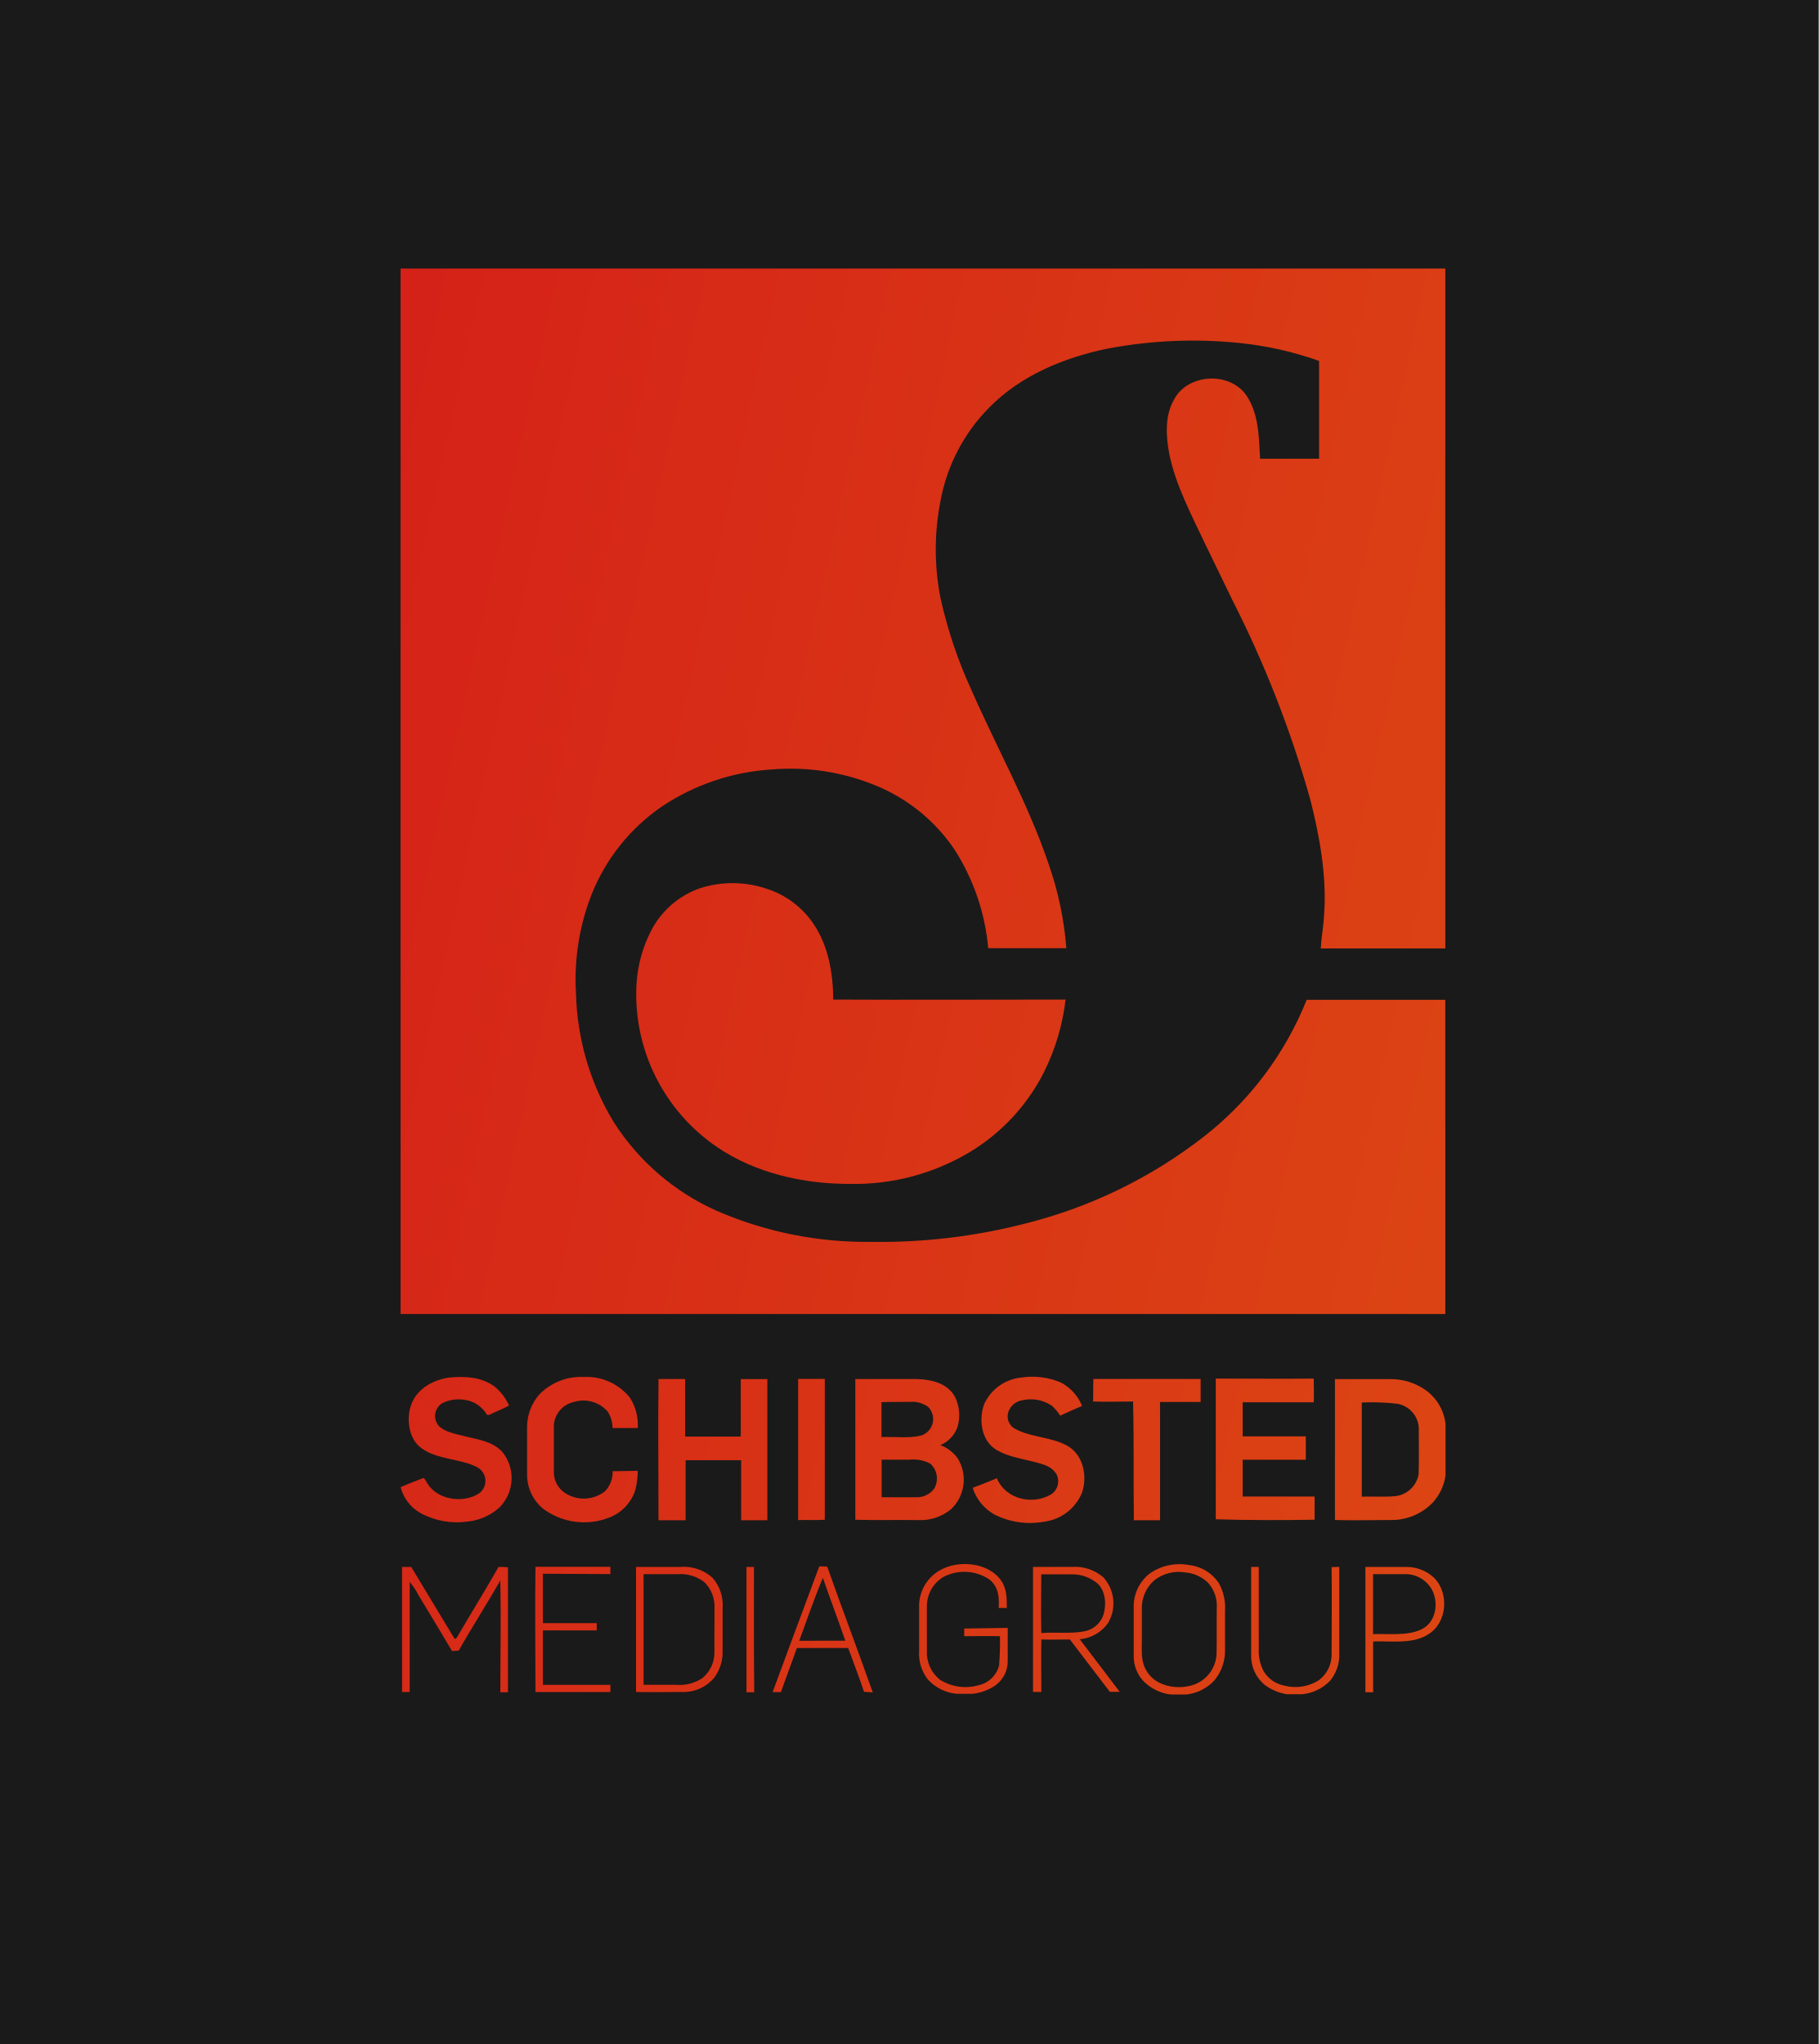
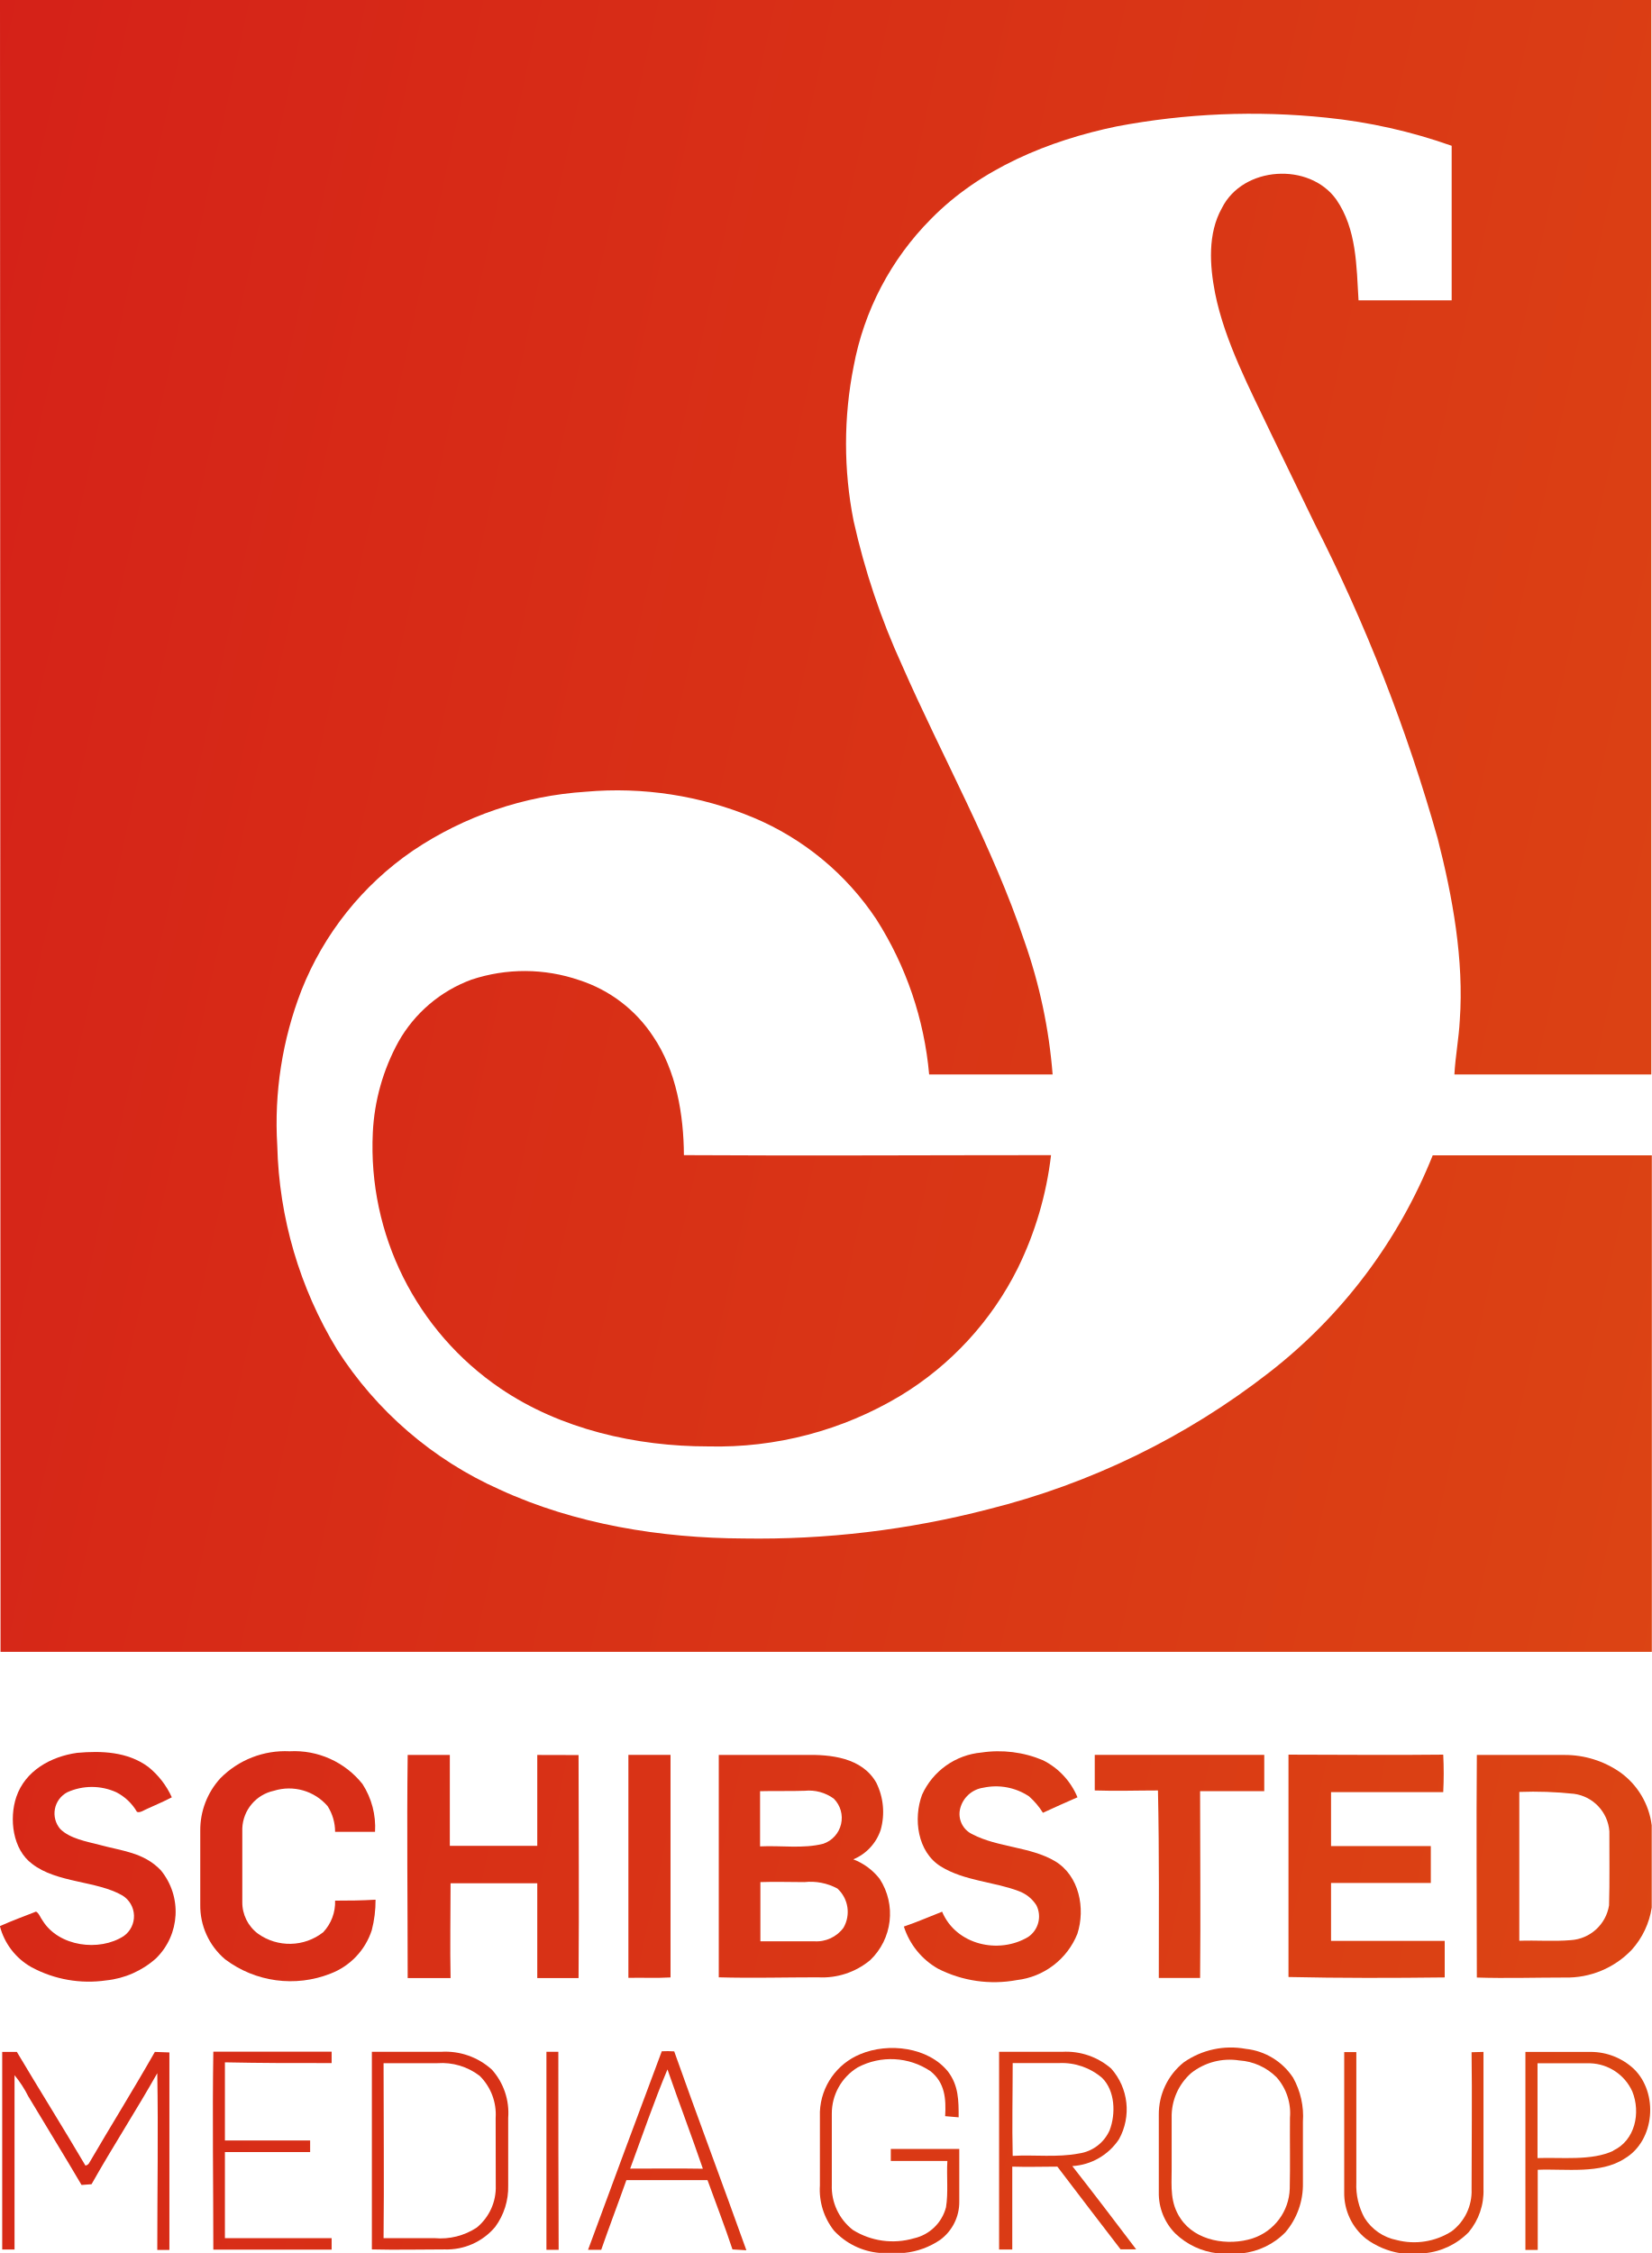
- <svg xmlns="http://www.w3.org/2000/svg" xmlns:xlink="http://www.w3.org/1999/xlink" viewBox="0 0 272.87 306.65">
+ <svg xmlns="http://www.w3.org/2000/svg" xmlns:xlink="http://www.w3.org/1999/xlink" viewBox="0 0 156.75 213.88">
  <defs>
-     <style>.cls-1{fill:#1a1a1a;}.cls-2{fill:url(#New_Gradient_Swatch_1);}.cls-3{fill:url(#New_Gradient_Swatch_1-2);}.cls-4{fill:url(#New_Gradient_Swatch_1-3);}.cls-5{fill:url(#New_Gradient_Swatch_1-4);}.cls-6{fill:url(#New_Gradient_Swatch_1-5);}.cls-7{fill:url(#New_Gradient_Swatch_1-6);}.cls-8{fill:url(#New_Gradient_Swatch_1-7);}.cls-9{fill:url(#New_Gradient_Swatch_1-8);}.cls-10{fill:url(#New_Gradient_Swatch_1-9);}.cls-11{fill:url(#New_Gradient_Swatch_1-10);}.cls-12{fill:url(#New_Gradient_Swatch_1-11);}.cls-13{fill:url(#New_Gradient_Swatch_1-12);}.cls-14{fill:url(#New_Gradient_Swatch_1-13);}.cls-15{fill:url(#New_Gradient_Swatch_1-14);}.cls-16{fill:url(#New_Gradient_Swatch_1-15);}.cls-17{fill:url(#New_Gradient_Swatch_1-16);}.cls-18{fill:url(#New_Gradient_Swatch_1-17);}.cls-19{fill:url(#New_Gradient_Swatch_1-18);}.cls-20{fill:url(#New_Gradient_Swatch_1-19);}.cls-21{fill:url(#New_Gradient_Swatch_1-20);}.cls-22{fill:url(#New_Gradient_Swatch_1-21);}</style>
-     <linearGradient id="New_Gradient_Swatch_1" x1="-20.75" y1="124.94" x2="1775.77" y2="517.22" gradientUnits="userSpaceOnUse">
+     <style>.cls-1{fill:url(#New_Gradient_Swatch_1);}.cls-2{fill:url(#New_Gradient_Swatch_1-2);}.cls-3{fill:url(#New_Gradient_Swatch_1-3);}.cls-4{fill:url(#New_Gradient_Swatch_1-4);}.cls-5{fill:url(#New_Gradient_Swatch_1-5);}.cls-6{fill:url(#New_Gradient_Swatch_1-6);}.cls-7{fill:url(#New_Gradient_Swatch_1-7);}.cls-8{fill:url(#New_Gradient_Swatch_1-8);}.cls-9{fill:url(#New_Gradient_Swatch_1-9);}.cls-10{fill:url(#New_Gradient_Swatch_1-10);}.cls-11{fill:url(#New_Gradient_Swatch_1-11);}.cls-12{fill:url(#New_Gradient_Swatch_1-12);}.cls-13{fill:url(#New_Gradient_Swatch_1-13);}.cls-14{fill:url(#New_Gradient_Swatch_1-14);}.cls-15{fill:url(#New_Gradient_Swatch_1-15);}.cls-16{fill:url(#New_Gradient_Swatch_1-16);}.cls-17{fill:url(#New_Gradient_Swatch_1-17);}.cls-18{fill:url(#New_Gradient_Swatch_1-18);}.cls-19{fill:url(#New_Gradient_Swatch_1-19);}.cls-20{fill:url(#New_Gradient_Swatch_1-20);}.cls-21{fill:url(#New_Gradient_Swatch_1-21);}</style>
+     <linearGradient id="New_Gradient_Swatch_1" x1="-80.85" y1="84.65" x2="1715.66" y2="476.92" gradientUnits="userSpaceOnUse">
      <stop offset="0" stop-color="#d3161a" />
      <stop offset="0.23" stop-color="#e2640f" />
      <stop offset="0.42" stop-color="#ffcd0b" />
      <stop offset="0.45" stop-color="#fdcd0c" />
      <stop offset="0.48" stop-color="#f6cb0f" />
      <stop offset="0.51" stop-color="#e9c814" />
      <stop offset="0.53" stop-color="#d7c41a" />
      <stop offset="0.55" stop-color="#bebd22" />
      <stop offset="0.57" stop-color="#9bb529" />
      <stop offset="0.59" stop-color="#68aa31" />
      <stop offset="0.6" stop-color="#4fa534" />
      <stop offset="0.64" stop-color="#3e9937" />
      <stop offset="0.72" stop-color="#1b853a" />
      <stop offset="0.78" stop-color="#057e3b" />
      <stop offset="0.8" stop-color="#0a7e3f" />
      <stop offset="0.83" stop-color="#157f4a" />
      <stop offset="0.86" stop-color="#1f815f" />
      <stop offset="0.91" stop-color="#2a857d" />
      <stop offset="0.95" stop-color="#3789a2" />
      <stop offset="1" stop-color="#478dcb" />
    </linearGradient>
-     <linearGradient id="New_Gradient_Swatch_1-2" x1="-12.2" y1="85.81" x2="1784.32" y2="478.08" xlink:href="#New_Gradient_Swatch_1" />
-     <linearGradient id="New_Gradient_Swatch_1-3" x1="-35.96" y1="194.6" x2="1760.59" y2="586.88" xlink:href="#New_Gradient_Swatch_1" />
-     <linearGradient id="New_Gradient_Swatch_1-4" x1="-35.1" y1="190.7" x2="1761.31" y2="582.95" xlink:href="#New_Gradient_Swatch_1" />
-     <linearGradient id="New_Gradient_Swatch_1-5" x1="-32.04" y1="176.7" x2="1764.43" y2="568.96" xlink:href="#New_Gradient_Swatch_1" />
-     <linearGradient id="New_Gradient_Swatch_1-6" x1="-34.22" y1="186.65" x2="1762.31" y2="578.92" xlink:href="#New_Gradient_Swatch_1" />
-     <linearGradient id="New_Gradient_Swatch_1-7" x1="-33.55" y1="183.57" x2="1763" y2="575.85" xlink:href="#New_Gradient_Swatch_1" />
-     <linearGradient id="New_Gradient_Swatch_1-8" x1="-33.01" y1="181.11" x2="1763.48" y2="573.38" xlink:href="#New_Gradient_Swatch_1" />
-     <linearGradient id="New_Gradient_Swatch_1-9" x1="-31.12" y1="172.44" x2="1765.46" y2="564.72" xlink:href="#New_Gradient_Swatch_1" />
-     <linearGradient id="New_Gradient_Swatch_1-10" x1="-30.44" y1="169.36" x2="1766.06" y2="561.63" xlink:href="#New_Gradient_Swatch_1" />
-     <linearGradient id="New_Gradient_Swatch_1-11" x1="-29.75" y1="166.21" x2="1766.72" y2="558.48" xlink:href="#New_Gradient_Swatch_1" />
-     <linearGradient id="New_Gradient_Swatch_1-12" x1="-38.12" y1="204.55" x2="1758.33" y2="596.81" xlink:href="#New_Gradient_Swatch_1" />
-     <linearGradient id="New_Gradient_Swatch_1-13" x1="-36.66" y1="197.82" x2="1759.84" y2="590.09" xlink:href="#New_Gradient_Swatch_1" />
-     <linearGradient id="New_Gradient_Swatch_1-14" x1="-41.61" y1="220.49" x2="1754.88" y2="612.76" xlink:href="#New_Gradient_Swatch_1" />
-     <linearGradient id="New_Gradient_Swatch_1-15" x1="-40.8" y1="216.8" x2="1755.74" y2="609.08" xlink:href="#New_Gradient_Swatch_1" />
-     <linearGradient id="New_Gradient_Swatch_1-16" x1="-40.21" y1="214.01" x2="1756.44" y2="606.31" xlink:href="#New_Gradient_Swatch_1" />
-     <linearGradient id="New_Gradient_Swatch_1-17" x1="-39.26" y1="209.68" x2="1757.38" y2="601.98" xlink:href="#New_Gradient_Swatch_1" />
-     <linearGradient id="New_Gradient_Swatch_1-18" x1="-37.48" y1="201.68" x2="1758.89" y2="593.92" xlink:href="#New_Gradient_Swatch_1" />
-     <linearGradient id="New_Gradient_Swatch_1-19" x1="-39.56" y1="211.27" x2="1756.55" y2="603.45" xlink:href="#New_Gradient_Swatch_1" />
-     <linearGradient id="New_Gradient_Swatch_1-20" x1="-35.76" y1="193.79" x2="1760.63" y2="586.04" xlink:href="#New_Gradient_Swatch_1" />
-     <linearGradient id="New_Gradient_Swatch_1-21" x1="-35.22" y1="191.31" x2="1761.21" y2="583.57" xlink:href="#New_Gradient_Swatch_1" />
+     <linearGradient id="New_Gradient_Swatch_1-2" x1="-72.3" y1="45.52" x2="1724.21" y2="437.79" xlink:href="#New_Gradient_Swatch_1" />
+     <linearGradient id="New_Gradient_Swatch_1-3" x1="-96.06" y1="154.31" x2="1700.48" y2="546.59" xlink:href="#New_Gradient_Swatch_1" />
+     <linearGradient id="New_Gradient_Swatch_1-4" x1="-95.2" y1="150.41" x2="1701.21" y2="542.66" xlink:href="#New_Gradient_Swatch_1" />
+     <linearGradient id="New_Gradient_Swatch_1-5" x1="-92.14" y1="136.4" x2="1704.33" y2="528.67" xlink:href="#New_Gradient_Swatch_1" />
+     <linearGradient id="New_Gradient_Swatch_1-6" x1="-94.32" y1="146.36" x2="1702.2" y2="538.63" xlink:href="#New_Gradient_Swatch_1" />
+     <linearGradient id="New_Gradient_Swatch_1-7" x1="-93.65" y1="143.28" x2="1702.9" y2="535.56" xlink:href="#New_Gradient_Swatch_1" />
+     <linearGradient id="New_Gradient_Swatch_1-8" x1="-93.11" y1="140.82" x2="1703.38" y2="533.08" xlink:href="#New_Gradient_Swatch_1" />
+     <linearGradient id="New_Gradient_Swatch_1-9" x1="-91.23" y1="132.14" x2="1705.35" y2="524.43" xlink:href="#New_Gradient_Swatch_1" />
+     <linearGradient id="New_Gradient_Swatch_1-10" x1="-90.55" y1="129.07" x2="1705.95" y2="521.34" xlink:href="#New_Gradient_Swatch_1" />
+     <linearGradient id="New_Gradient_Swatch_1-11" x1="-89.85" y1="125.92" x2="1706.62" y2="518.18" xlink:href="#New_Gradient_Swatch_1" />
+     <linearGradient id="New_Gradient_Swatch_1-12" x1="-98.22" y1="164.26" x2="1698.23" y2="556.52" xlink:href="#New_Gradient_Swatch_1" />
+     <linearGradient id="New_Gradient_Swatch_1-13" x1="-96.76" y1="157.53" x2="1699.73" y2="549.8" xlink:href="#New_Gradient_Swatch_1" />
+     <linearGradient id="New_Gradient_Swatch_1-14" x1="-101.71" y1="180.2" x2="1694.77" y2="572.47" xlink:href="#New_Gradient_Swatch_1" />
+     <linearGradient id="New_Gradient_Swatch_1-15" x1="-100.91" y1="176.51" x2="1695.64" y2="568.79" xlink:href="#New_Gradient_Swatch_1" />
+     <linearGradient id="New_Gradient_Swatch_1-16" x1="-100.31" y1="173.72" x2="1696.34" y2="566.02" xlink:href="#New_Gradient_Swatch_1" />
+     <linearGradient id="New_Gradient_Swatch_1-17" x1="-99.36" y1="169.39" x2="1697.28" y2="561.69" xlink:href="#New_Gradient_Swatch_1" />
+     <linearGradient id="New_Gradient_Swatch_1-18" x1="-97.59" y1="161.38" x2="1698.79" y2="553.62" xlink:href="#New_Gradient_Swatch_1" />
+     <linearGradient id="New_Gradient_Swatch_1-19" x1="-99.66" y1="170.97" x2="1696.45" y2="563.16" xlink:href="#New_Gradient_Swatch_1" />
+     <linearGradient id="New_Gradient_Swatch_1-20" x1="-95.87" y1="153.5" x2="1700.53" y2="545.75" xlink:href="#New_Gradient_Swatch_1" />
+     <linearGradient id="New_Gradient_Swatch_1-21" x1="-95.33" y1="151.02" x2="1701.11" y2="543.27" xlink:href="#New_Gradient_Swatch_1" />
  </defs>
  <g id="Layer_2" data-name="Layer 2">
    <g id="Layer_1-2" data-name="Layer 1">
-       <rect class="cls-1" width="272.87" height="306.65" />
-       <path class="cls-2" d="M115.05,133.34a13.34,13.34,0,0,1,7.06,5.35c2.19,3.23,2.89,7.43,2.91,11.27,11.61.06,23.24,0,34.86,0a33,33,0,0,1-3.17,10.74,29.54,29.54,0,0,1-11.14,12.1,33.65,33.65,0,0,1-18.24,4.81c-6.84,0-14-1.62-19.71-5.5a27.72,27.72,0,0,1-12.13-24.29,20,20,0,0,1,2.43-8.62,13.21,13.21,0,0,1,6.94-5.89A16,16,0,0,1,115.05,133.34Z" />
-       <path class="cls-3" d="M60.1,40.29H216.85v102c-6.23,0-12.46,0-18.69,0,.1-1.71.43-3.41.51-5.13.41-5.72-.68-11.73-2.09-17.26A164.2,164.2,0,0,0,184.89,90q-2.05-4.23-4.1-8.46c-2-4.23-4.42-8.81-5.35-13.42-.5-2.63-.7-5.65.65-8.07,2-4,8.3-4.37,10.86-.81,1.94,2.81,1.92,6.31,2.11,9.58h8.85c0-4.88,0-9.78,0-14.67A50.46,50.46,0,0,0,186,51.46a68.58,68.58,0,0,0-19.92.86c-6.46,1.34-12.92,4-17.63,8.79a26.72,26.72,0,0,0-7.33,14,37.67,37.67,0,0,0,0,14.66,68.38,68.38,0,0,0,4.6,13.68c3.79,8.65,8.62,17.27,11.62,26.2a49.38,49.38,0,0,1,2.65,12.6c-3.9,0-7.81,0-11.72,0a32.89,32.89,0,0,0-5-14.71,26.19,26.19,0,0,0-11.75-9.64,33.62,33.62,0,0,0-15.89-2.45A33.27,33.27,0,0,0,99.3,121a29,29,0,0,0-10.57,13.27,35.05,35.05,0,0,0-2.31,14.76,39.05,39.05,0,0,0,5.68,19.34,35.42,35.42,0,0,0,15.43,13.28,56.29,56.29,0,0,0,23.16,4.66,87.45,87.45,0,0,0,23.22-2.77,71.93,71.93,0,0,0,26.69-13A49.14,49.14,0,0,0,196.05,150c6.93,0,13.87,0,20.8,0v47.13q-78.36,0-156.75,0Z" />
-       <path class="cls-4" d="M69.54,215.42c-1.21-.3-2.81-.59-3.71-1.5a2.25,2.25,0,0,1,.66-3.48,5.59,5.59,0,0,1,4.65,0,4.72,4.72,0,0,1,1.92,1.81c.29.14.76-.21,1-.3.78-.36,1.57-.67,2.32-1.08A7.91,7.91,0,0,0,74.19,208c-2-1.45-4.43-1.54-6.76-1.34-2.48.35-4.92,1.69-5.77,4.18-.7,2.07-.35,5,1.5,6.36,2.33,1.83,6.16,1.61,8.58,3a2.32,2.32,0,0,1,.13,3.85c-2.33,1.52-6.19,1-7.71-1.45-.2-.25-.35-.72-.63-.87-1.14.45-2.3.88-3.42,1.38a6.22,6.22,0,0,0,3,3.9,11.47,11.47,0,0,0,7.07,1.26,8.43,8.43,0,0,0,4.72-2.08,6.23,6.23,0,0,0,.46-8.38C73.73,216.13,71.69,216,69.54,215.42Z" />
-       <path class="cls-5" d="M91.92,220.72a4.14,4.14,0,0,1-1.14,3,5.14,5.14,0,0,1-6.2.13,3.72,3.72,0,0,1-1.48-3c0-2.35,0-4.69,0-7a3.82,3.82,0,0,1,3-3.52,4.82,4.82,0,0,1,5.09,1.46,4.67,4.67,0,0,1,.72,2.45h3.78a7.56,7.56,0,0,0-1.18-4.55,8.31,8.31,0,0,0-6.93-3.11A8.68,8.68,0,0,0,81,209.12a7.36,7.36,0,0,0-1.92,5c0,2.35,0,4.7,0,7a6.64,6.64,0,0,0,2.37,5.2,10.3,10.3,0,0,0,9.94,1.36,6.62,6.62,0,0,0,3.93-4.11,11.83,11.83,0,0,0,.36-2.91Z" />
-       <path class="cls-6" d="M162.37,223.87c.78-2.4.18-5.53-2.12-6.9s-5.45-1.3-7.84-2.55a2.12,2.12,0,0,1-1.17-2.42,2.64,2.64,0,0,1,2.21-1.94,5.65,5.65,0,0,1,4.33.81,7,7,0,0,1,1.3,1.51c1.08-.5,2.18-1,3.27-1.46a6.9,6.9,0,0,0-3.22-3.53,11,11,0,0,0-5.84-.73,6.86,6.86,0,0,0-5.63,4c-.84,2.28-.45,5.44,1.77,6.81s5.09,1.47,7.39,2.35a3.35,3.35,0,0,1,1.7,1.35,2.35,2.35,0,0,1-.78,3c-2.8,1.69-6.86.76-8.17-2.39-1.21.47-2.41,1-3.63,1.42a7,7,0,0,0,3.23,4,11.84,11.84,0,0,0,7.5,1.09A7.09,7.09,0,0,0,162.37,223.87Z" />
-       <path class="cls-7" d="M111.14,206.89c0,2.88,0,5.75,0,8.63H102.8c0-2.87,0-5.75,0-8.63-1.33,0-2.67,0-4,0-.08,7,0,14.12,0,21.18,1.36,0,2.71,0,4.07,0,0-3,0-6,0-9h8.33c0,3,0,6,0,9,1.31,0,2.62,0,3.93,0,0-7.06,0-14.12,0-21.18Q113.12,206.91,111.14,206.89Z" />
-       <path class="cls-8" d="M123.75,228c0-7,0-14.09,0-21.13-1.35,0-2.69,0-4,0,0,7.06,0,14.12,0,21.18C121.06,228,122.41,228.09,123.75,228Z" />
-       <path class="cls-9" d="M143.6,218.65a5.74,5.74,0,0,0-2.51-1.85,4.59,4.59,0,0,0,2.6-2.8,6.23,6.23,0,0,0-.42-4.47c-1.35-2.38-4.32-2.7-6.78-2.64-2.72,0-5.45,0-8.16,0,0,7,0,14.08,0,21.11,3.14.09,6.28,0,9.42.05a7.17,7.17,0,0,0,4.94-1.63A6.08,6.08,0,0,0,143.6,218.65Zm-7.11-8.33a4.06,4.06,0,0,1,2.77.75,2.6,2.6,0,0,1-1,4.28c-1.91.49-4,.15-6,.25,0-1.74,0-3.49,0-5.24C133.67,210.3,135.08,210.34,136.49,210.32Zm3.68,13a3.19,3.19,0,0,1-2.76,1.3c-1.71,0-3.42,0-5.13,0,0-1.88,0-3.75,0-5.63,1.39,0,2.79,0,4.18,0a5.35,5.35,0,0,1,3.13.6A3,3,0,0,1,140.17,223.32Z" />
-       <path class="cls-10" d="M170.12,228.07q2,0,3.93,0c0-5.91,0-11.83,0-17.74,2,0,4.06,0,6.09,0,0-1.15,0-2.3,0-3.45-5.36,0-10.74,0-16.09,0-.06,1.13,0,2.26-.05,3.38,2,.08,4,0,6,0C170.15,216.23,170.05,222.15,170.12,228.07Z" />
-       <path class="cls-11" d="M197.24,228c0-1.16,0-2.32,0-3.48H186.45V219h9.47v-3.51c-3.16,0-6.31,0-9.47,0v-5.11c3.55,0,7.1,0,10.66,0,.06-1.19,0-2.37,0-3.56-4.9.06-9.8,0-14.7,0,0,7,0,14.08,0,21.11C187.33,228.08,192.29,228.07,197.24,228Z" />
-       <path class="cls-12" d="M213.9,208.55a9.08,9.08,0,0,0-5.29-1.65c-2.78,0-5.55,0-8.32,0,0,7,0,14.09,0,21.14,2.78.08,5.56,0,8.35,0a8.57,8.57,0,0,0,6.36-2.65,7.64,7.64,0,0,0,1.88-4v-7.81A7.24,7.24,0,0,0,213.9,208.55Zm-1.05,12.62a4,4,0,0,1-3.63,3.3c-1.62.15-3.27,0-4.9.07V210.41a34.64,34.64,0,0,1,5.2.17,3.88,3.88,0,0,1,3.35,3.57C212.87,216.49,212.92,218.84,212.85,221.17Z" />
-       <path class="cls-13" d="M144.67,244.32v1.15c1.78,0,3.57-.05,5.36,0a42.94,42.94,0,0,1-.13,4.4,4.07,4.07,0,0,1-3.06,2.95,7.16,7.16,0,0,1-5.77-.79,5.19,5.19,0,0,1-2-4.3c0-2.24,0-4.48,0-6.73a5.12,5.12,0,0,1,2.46-4.41,6.75,6.75,0,0,1,6.92.37c1.37,1.11,1.48,2.62,1.39,4.27h1.22c0-1.59,0-3-1-4.32-1.87-2.36-5.68-2.79-8.33-1.68a6.19,6.19,0,0,0-3.83,5.46c0,2.34,0,4.69,0,7a6.27,6.27,0,0,0,1.34,4.3,6.69,6.69,0,0,0,4.29,2.12h2.4a7.43,7.43,0,0,0,3.4-1.25,4.43,4.43,0,0,0,1.87-3.64c0-1.66,0-3.31,0-5Z" />
-       <path class="cls-14" d="M178.36,234.79a7.78,7.78,0,0,0-5.88,1.29,6.24,6.24,0,0,0-2.38,5v7.33a5.4,5.4,0,0,0,1.58,3.92,6.91,6.91,0,0,0,4,1.89H178a6.78,6.78,0,0,0,4.14-2.05,6.9,6.9,0,0,0,1.66-4.67c0-1.94,0-3.88,0-5.81a7.48,7.48,0,0,0-.93-4.18A6.18,6.18,0,0,0,178.36,234.79Zm4.17,13.27a5.13,5.13,0,0,1-3.51,4.72c-2.32.75-5.43.27-6.86-1.89-1-1.48-.85-3-.84-4.66s0-3.26,0-4.89a5.51,5.51,0,0,1,1.86-4.25,5.91,5.91,0,0,1,4.56-1.2,5.61,5.61,0,0,1,3.55,1.6,5.23,5.23,0,0,1,1.27,3.85C182.53,243.58,182.58,245.82,182.53,248.06Z" />
-       <path class="cls-15" d="M74.8,235.08c-2,3.52-4.16,7-6.21,10.51a.51.51,0,0,1-.37.29c-2.16-3.61-4.37-7.19-6.52-10.8q-.69,0-1.38,0c0,6.25,0,12.51,0,18.76h1.15V237.33a10.19,10.19,0,0,1,1.3,1.95c1.68,2.81,3.4,5.6,5.06,8.42l1-.07c2-3.55,4.24-7,6.24-10.54.11,5.59,0,11.19,0,16.79l1.14,0c0-6.25,0-12.5,0-18.75C75.77,235.09,75.28,235.08,74.8,235.08Z" />
-       <path class="cls-16" d="M91.58,236.15l0-1.09c-3.75,0-7.5,0-11.24,0-.09,6.24,0,12.54,0,18.79H91.58l0-1.08c-3.38,0-6.76,0-10.13,0,0-2.72,0-5.45,0-8.17,2.69,0,5.39,0,8.08,0v-1.09c-2.69,0-5.39,0-8.08,0,0-2.47,0-4.94,0-7.41Z" />
-       <path class="cls-17" d="M102,235.08c-2.19,0-4.38,0-6.57,0,0,6.25,0,12.5,0,18.76,2.29.05,4.6,0,6.89,0a6,6,0,0,0,4.86-2.17,6.4,6.4,0,0,0,1.24-4c0-2.14,0-4.28,0-6.42a6.18,6.18,0,0,0-1.54-4.57A6.49,6.49,0,0,0,102,235.08Zm5.19,12.68a5,5,0,0,1-1.8,4,6.21,6.21,0,0,1-4,1c-1.61,0-3.22,0-4.83,0,0-5.53,0-11.07,0-16.6,1.7,0,3.41,0,5.12,0a5.87,5.87,0,0,1,4,1.2,5.1,5.1,0,0,1,1.52,4Z" />
-       <path class="cls-18" d="M122.92,235c-2.32,6.23-4.71,12.63-7,18.86l1.25,0c.77-2.21,1.62-4.4,2.39-6.62h7.7c.79,2.19,1.65,4.37,2.38,6.58.43,0,.88.06,1.31.08-2.23-6.3-4.61-12.56-6.83-18.86A9.31,9.31,0,0,0,122.92,235Zm-3,11.14c1.16-3.14,2.25-6.34,3.54-9.42,1.09,3.15,2.28,6.27,3.37,9.43C124.55,246.13,122.25,246.16,120,246.16Z" />
-       <path class="cls-19" d="M166.33,243.37a5.83,5.83,0,0,0-.75-6.7,6.46,6.46,0,0,0-4.64-1.6c-2,0-4,0-5.95,0,0,6.25,0,12.51,0,18.76h1.25c0-2.62-.05-5.25,0-7.87,1.43.05,2.86,0,4.28,0,2,2.63,4,5.24,6,7.86H168c-2-2.64-4-5.27-6-7.9A5.72,5.72,0,0,0,166.33,243.37ZM156.23,245c-.07-2.93,0-5.88,0-8.81,1.48,0,3,0,4.43,0a5.85,5.85,0,0,1,4.06,1.42c1.25,1.21,1.31,3.41.73,4.94a3.78,3.78,0,0,1-2.92,2.22C160.47,245.12,158.3,244.83,156.23,245Z" />
-       <path class="cls-20" d="M113.12,235.08H112v18.8c.39,0,.77,0,1.16,0C113.09,247.59,113.13,241.33,113.12,235.08Z" />
-       <path class="cls-21" d="M199.79,235.11c.06,4.32,0,8.64,0,12.95a4.79,4.79,0,0,1-1.89,4,6.56,6.56,0,0,1-5.22.82,4.63,4.63,0,0,1-3.05-2.09,6.46,6.46,0,0,1-.77-3.37V235.08h-1.14c0,4.43,0,8.86,0,13.29a5.57,5.57,0,0,0,2.07,4.43,7.68,7.68,0,0,0,3.27,1.38h2.3a6.7,6.7,0,0,0,4.18-2,6,6,0,0,0,1.4-4.11v-13Z" />
-       <path class="cls-22" d="M211.05,235.08c-2.06,0-4.13,0-6.19,0q0,9.4,0,18.8c.38,0,.77,0,1.16,0,0-2.54,0-5.08,0-7.62,2.64-.1,5.94.44,8.25-1.06,2.88-1.71,3.21-6.24.86-8.52A6,6,0,0,0,211.05,235.08Zm2.18,9.38c-2.07,1-5,.61-7.22.7,0-3,0-6,0-9,1.67,0,3.36,0,5,0a4.51,4.51,0,0,1,4,2.67C215.86,240.85,215.32,243.49,213.23,244.46Z" />
+       <path class="cls-1" d="M55,93.05a13.25,13.25,0,0,1,7,5.34c2.2,3.24,2.9,7.44,2.92,11.27,11.61.07,23.24,0,34.85,0a33.08,33.08,0,0,1-3.16,10.74,29.6,29.6,0,0,1-11.14,12.1,33.83,33.83,0,0,1-18.25,4.81c-6.83,0-14-1.62-19.71-5.5a27.73,27.73,0,0,1-12.12-24.29,19.86,19.86,0,0,1,2.43-8.62A13.18,13.18,0,0,1,44.75,93,16,16,0,0,1,55,93.05Z" />
+       <path class="cls-2" d="M0,0H156.75V102c-6.23,0-12.46,0-18.69,0,.09-1.72.42-3.41.51-5.13.41-5.72-.68-11.74-2.1-17.27a163.79,163.79,0,0,0-11.68-29.9q-2.06-4.23-4.1-8.47c-2-4.22-4.43-8.8-5.35-13.41-.51-2.63-.71-5.65.65-8.07,2-4,8.3-4.37,10.85-.82,1.95,2.82,1.92,6.31,2.12,9.58,2.95,0,5.89,0,8.84,0,0-4.89,0-9.78,0-14.67a51.06,51.06,0,0,0-11.89-2.67A68.53,68.53,0,0,0,106,12c-6.46,1.34-12.93,4-17.63,8.79a26.78,26.78,0,0,0-7.34,14,37.72,37.72,0,0,0,0,14.67,69,69,0,0,0,4.59,13.68c3.79,8.64,8.63,17.27,11.62,26.2A49.85,49.85,0,0,1,99.92,102c-3.91,0-7.82,0-11.72,0a32.78,32.78,0,0,0-5-14.71A26.16,26.16,0,0,0,71.5,77.61a33.62,33.62,0,0,0-15.89-2.45A33.23,33.23,0,0,0,39.2,80.75,29,29,0,0,0,28.62,94a34.89,34.89,0,0,0-2.3,14.76A39.08,39.08,0,0,0,32,128.12,35.4,35.4,0,0,0,47.42,141.4c7.15,3.3,15.34,4.62,23.16,4.65a86.94,86.94,0,0,0,23.22-2.77,71.61,71.61,0,0,0,26.69-13A49.22,49.22,0,0,0,136,109.68c6.93,0,13.86,0,20.8,0v47.13q-78.37,0-156.75,0Z" />
+       <path class="cls-3" d="M9.43,175.13c-1.2-.31-2.8-.59-3.71-1.5a2.27,2.27,0,0,1,.67-3.49,5.63,5.63,0,0,1,4.65,0A4.78,4.78,0,0,1,13,172c.29.14.76-.22,1-.3.77-.36,1.56-.68,2.31-1.08a7.84,7.84,0,0,0-2.24-2.89c-1.95-1.44-4.42-1.54-6.75-1.33-2.49.35-4.92,1.69-5.77,4.18-.7,2.07-.35,5,1.5,6.36,2.33,1.82,6.16,1.6,8.57,3a2.31,2.31,0,0,1,.13,3.85c-2.33,1.51-6.18,1-7.7-1.46-.2-.25-.35-.72-.63-.86-1.14.45-2.3.87-3.43,1.38a6.26,6.26,0,0,0,3,3.9A11.47,11.47,0,0,0,10.09,188a8.37,8.37,0,0,0,4.72-2.09,6.2,6.2,0,0,0,.45-8.37C13.63,175.84,11.58,175.72,9.43,175.13Z" />
+       <path class="cls-4" d="M31.81,180.43a4.17,4.17,0,0,1-1.13,3,5.16,5.16,0,0,1-6.2.13,3.7,3.7,0,0,1-1.48-3c0-2.34,0-4.69,0-7A3.8,3.8,0,0,1,26,170a4.83,4.83,0,0,1,5.1,1.46,4.54,4.54,0,0,1,.71,2.44h3.79a7.53,7.53,0,0,0-1.19-4.54,8.27,8.27,0,0,0-6.92-3.11,8.65,8.65,0,0,0-6.56,2.55,7.29,7.29,0,0,0-1.92,5v7a6.66,6.66,0,0,0,2.36,5.2,10.32,10.32,0,0,0,10,1.36,6.59,6.59,0,0,0,3.92-4.12,11.3,11.3,0,0,0,.36-2.9C34.35,180.42,33.08,180.43,31.81,180.43Z" />
+       <path class="cls-5" d="M102.27,183.58c.78-2.41.18-5.53-2.13-6.9s-5.44-1.3-7.83-2.55a2.12,2.12,0,0,1-1.17-2.42,2.65,2.65,0,0,1,2.2-2,5.67,5.67,0,0,1,4.34.82A7,7,0,0,1,99,172.09c1.09-.5,2.19-1,3.28-1.47A6.87,6.87,0,0,0,99,167.1a10.89,10.89,0,0,0-5.84-.73,6.86,6.86,0,0,0-5.63,4c-.85,2.27-.45,5.43,1.77,6.81s5.09,1.46,7.39,2.34a3.32,3.32,0,0,1,1.69,1.35,2.35,2.35,0,0,1-.77,3c-2.8,1.69-6.86.76-8.18-2.39-1.21.47-2.41,1-3.63,1.41a7.07,7.07,0,0,0,3.24,4,11.75,11.75,0,0,0,7.49,1.08A7.06,7.06,0,0,0,102.27,183.58Z" />
+       <path class="cls-6" d="M51,166.6c0,2.87,0,5.75,0,8.63H42.7V166.6c-1.34,0-2.68,0-4,0-.09,7,0,14.12,0,21.18,1.35,0,2.71,0,4.07,0-.06-3,0-6,0-9H51c0,3,0,6,0,9,1.31,0,2.62,0,3.92,0,.06-7.06,0-14.12,0-21.17Z" />
+       <path class="cls-7" d="M63.65,187.72c0-7,0-14.09,0-21.13-1.35,0-2.69,0-4,0,0,7.05,0,14.11,0,21.17C61,187.73,62.3,187.8,63.65,187.72Z" />
+       <path class="cls-8" d="M83.5,178.36A5.79,5.79,0,0,0,81,176.51a4.59,4.59,0,0,0,2.6-2.8,6.26,6.26,0,0,0-.42-4.48c-1.35-2.38-4.32-2.69-6.78-2.63-2.73,0-5.45,0-8.17,0,0,7,0,14.08,0,21.11,3.14.09,6.28,0,9.42,0a7.11,7.11,0,0,0,4.94-1.62A6.08,6.08,0,0,0,83.5,178.36ZM76.39,170a4,4,0,0,1,2.76.75,2.59,2.59,0,0,1-1,4.28c-1.91.49-4,.15-6,.25,0-1.75,0-3.5,0-5.24C73.57,170,75,170.05,76.39,170Zm3.68,13a3.18,3.18,0,0,1-2.77,1.29c-1.7,0-3.42,0-5.12,0,0-1.87,0-3.75,0-5.62,1.39-.05,2.78,0,4.18,0a5.37,5.37,0,0,1,3.13.61A3,3,0,0,1,80.07,183Z" />
+       <path class="cls-9" d="M110,187.77c1.31,0,2.62,0,3.92,0,.06-5.91,0-11.82,0-17.73,2,0,4.06,0,6.09,0,0-1.15,0-2.3,0-3.45-5.35,0-10.74,0-16.09,0,0,1.12,0,2.25,0,3.38,2,.07,4,0,6,0C110.05,175.94,110,181.86,110,187.77Z" />
+       <path class="cls-10" d="M137.14,187.72c0-1.16,0-2.31,0-3.47H126.35c0-1.83,0-3.66,0-5.5h9.47v-3.5c-3.16,0-6.32,0-9.47,0,0-1.71,0-3.41,0-5.12,3.55,0,7.1,0,10.65,0a35.23,35.23,0,0,0,0-3.56c-4.89.06-9.8,0-14.69,0,0,7,0,14.08,0,21.11C127.22,187.79,132.19,187.78,137.14,187.72Z" />
+       <path class="cls-11" d="M153.8,168.25a9.19,9.19,0,0,0-5.3-1.65c-2.77,0-5.54,0-8.31,0-.06,7,0,14.09,0,21.13,2.78.09,5.57,0,8.35,0a8.49,8.49,0,0,0,6.36-2.64,7.73,7.73,0,0,0,1.89-4v-7.81A7.32,7.32,0,0,0,153.8,168.25Zm-1.06,12.63a3.93,3.93,0,0,1-3.63,3.3c-1.62.14-3.26,0-4.89.06V170.11a36.07,36.07,0,0,1,5.2.18,3.89,3.89,0,0,1,3.35,3.56C152.76,176.19,152.81,178.54,152.74,180.88Z" />
+       <path class="cls-12" d="M84.56,204v1.14c1.79,0,3.58,0,5.37,0-.09,1.45.1,3-.13,4.4a4.07,4.07,0,0,1-3.06,2.95,7.15,7.15,0,0,1-5.78-.8,5.18,5.18,0,0,1-2-4.29c0-2.24,0-4.49,0-6.73a5.12,5.12,0,0,1,2.46-4.41,6.72,6.72,0,0,1,6.92.37c1.37,1.11,1.47,2.61,1.38,4.26L91,201c0-1.59,0-3-1-4.33-1.88-2.35-5.68-2.78-8.33-1.67a6.19,6.19,0,0,0-3.84,5.46c0,2.34,0,4.68,0,7a6.27,6.27,0,0,0,1.34,4.3,6.67,6.67,0,0,0,4.29,2.11h2.39a7.37,7.37,0,0,0,3.4-1.24A4.45,4.45,0,0,0,91.06,209c0-1.65,0-3.3,0-5Z" />
+       <path class="cls-13" d="M118.25,194.5a7.79,7.79,0,0,0-5.88,1.28,6.3,6.3,0,0,0-2.37,5v7.33a5.41,5.41,0,0,0,1.57,3.92,6.89,6.89,0,0,0,4,1.88h2.31a6.74,6.74,0,0,0,4.14-2,7,7,0,0,0,1.66-4.67c0-1.94,0-3.88,0-5.82a7.5,7.5,0,0,0-.93-4.18A6.15,6.15,0,0,0,118.25,194.5Zm4.18,13.27a5.13,5.13,0,0,1-3.52,4.72c-2.31.75-5.43.27-6.85-1.89-1-1.48-.85-3-.84-4.66v-4.89a5.49,5.49,0,0,1,1.85-4.25,5.9,5.9,0,0,1,4.57-1.2,5.51,5.51,0,0,1,3.54,1.6,5.14,5.14,0,0,1,1.27,3.85C122.43,203.29,122.48,205.53,122.43,207.77Z" />
+       <path class="cls-14" d="M14.7,194.79c-2,3.52-4.17,7-6.21,10.5a.5.5,0,0,1-.38.29C6,202,3.75,198.4,1.6,194.79c-.47,0-.93,0-1.39,0,0,6.25,0,12.5,0,18.76H1.38c0-5.51,0-11,0-16.55a10.58,10.58,0,0,1,1.3,2c1.68,2.81,3.4,5.59,5.06,8.42l.95-.07c2-3.55,4.24-7,6.24-10.54.1,5.59,0,11.19,0,16.78h1.15c0-6.25,0-12.5,0-18.75Z" />
+       <path class="cls-15" d="M31.48,195.85c0-.35,0-.72,0-1.08-3.74,0-7.49,0-11.23,0-.1,6.24,0,12.54,0,18.79H31.48c0-.36,0-.73,0-1.09-3.37,0-6.75,0-10.13,0v-8.17c2.7,0,5.39,0,8.09,0v-1.1c-2.7,0-5.39,0-8.09,0v-7.42C24.7,195.85,28.09,195.86,31.48,195.85Z" />
+       <path class="cls-16" d="M41.87,194.78c-2.19,0-4.38,0-6.57,0,0,6.26,0,12.51,0,18.76,2.3.06,4.6,0,6.9,0A6,6,0,0,0,47,211.41a6.35,6.35,0,0,0,1.24-3.94c0-2.14,0-4.28,0-6.42a6.17,6.17,0,0,0-1.54-4.57A6.56,6.56,0,0,0,41.87,194.78Zm5.19,12.69a4.94,4.94,0,0,1-1.81,4,6.25,6.25,0,0,1-4,1c-1.61,0-3.23,0-4.84,0,.06-5.53,0-11.07,0-16.61,1.71,0,3.42,0,5.12,0a5.89,5.89,0,0,1,4,1.2,5.15,5.15,0,0,1,1.52,4Z" />
+       <path class="cls-17" d="M62.82,194.73c-2.33,6.23-4.71,12.62-7,18.85l1.25,0c.77-2.22,1.61-4.41,2.39-6.62,2.57,0,5.13,0,7.7,0,.79,2.19,1.64,4.37,2.37,6.58l1.32.08C68.59,207.3,66.22,201,64,194.74A9.14,9.14,0,0,0,62.82,194.73Zm-3,11.14c1.16-3.14,2.25-6.34,3.54-9.42,1.09,3.15,2.28,6.27,3.36,9.43C64.45,205.84,62.15,205.87,59.85,205.87Z" />
+       <path class="cls-18" d="M106.22,203.08a5.84,5.84,0,0,0-.74-6.71,6.52,6.52,0,0,0-4.64-1.59c-2,0-4,0-6,0,0,6.26,0,12.52,0,18.77h1.25c0-2.62,0-5.25,0-7.87,1.43.05,2.85,0,4.28,0q3,3.95,6,7.85h1.48c-2-2.64-4-5.27-6.06-7.9A5.73,5.73,0,0,0,106.22,203.08Zm-10.09,1.58c-.07-2.93,0-5.87,0-8.81,1.47,0,3,0,4.42,0a5.85,5.85,0,0,1,4.07,1.41c1.24,1.22,1.3,3.42.72,4.95a3.76,3.76,0,0,1-2.91,2.22C100.37,204.83,98.2,204.54,96.13,204.66Z" />
+       <path class="cls-19" d="M53,194.78H51.87v18.8l1.16,0C53,207.29,53,201,53,194.78Z" />
+       <path class="cls-20" d="M139.69,194.82c.06,4.32,0,8.64,0,13a4.76,4.76,0,0,1-1.89,4,6.61,6.61,0,0,1-5.22.83,4.66,4.66,0,0,1-3.05-2.1,6.41,6.41,0,0,1-.78-3.36q0-6.18,0-12.38h-1.15c0,4.43,0,8.86,0,13.29a5.54,5.54,0,0,0,2.06,4.42,7.49,7.49,0,0,0,3.27,1.38h2.31a6.74,6.74,0,0,0,4.18-2,6.06,6.06,0,0,0,1.4-4.11c0-4.33,0-8.66,0-13Z" />
+       <path class="cls-21" d="M151,194.79c-2.07,0-4.13,0-6.2,0v18.8l1.17,0c0-2.54,0-5.08,0-7.61,2.65-.11,5.95.44,8.26-1.07,2.88-1.71,3.21-6.24.86-8.51A6,6,0,0,0,151,194.79Zm2.18,9.37c-2.07,1-5,.62-7.23.71v-9c1.68,0,3.36,0,5,0a4.55,4.55,0,0,1,4,2.68C155.76,200.56,155.22,203.19,153.13,204.16Z" />
    </g>
  </g>
</svg>
